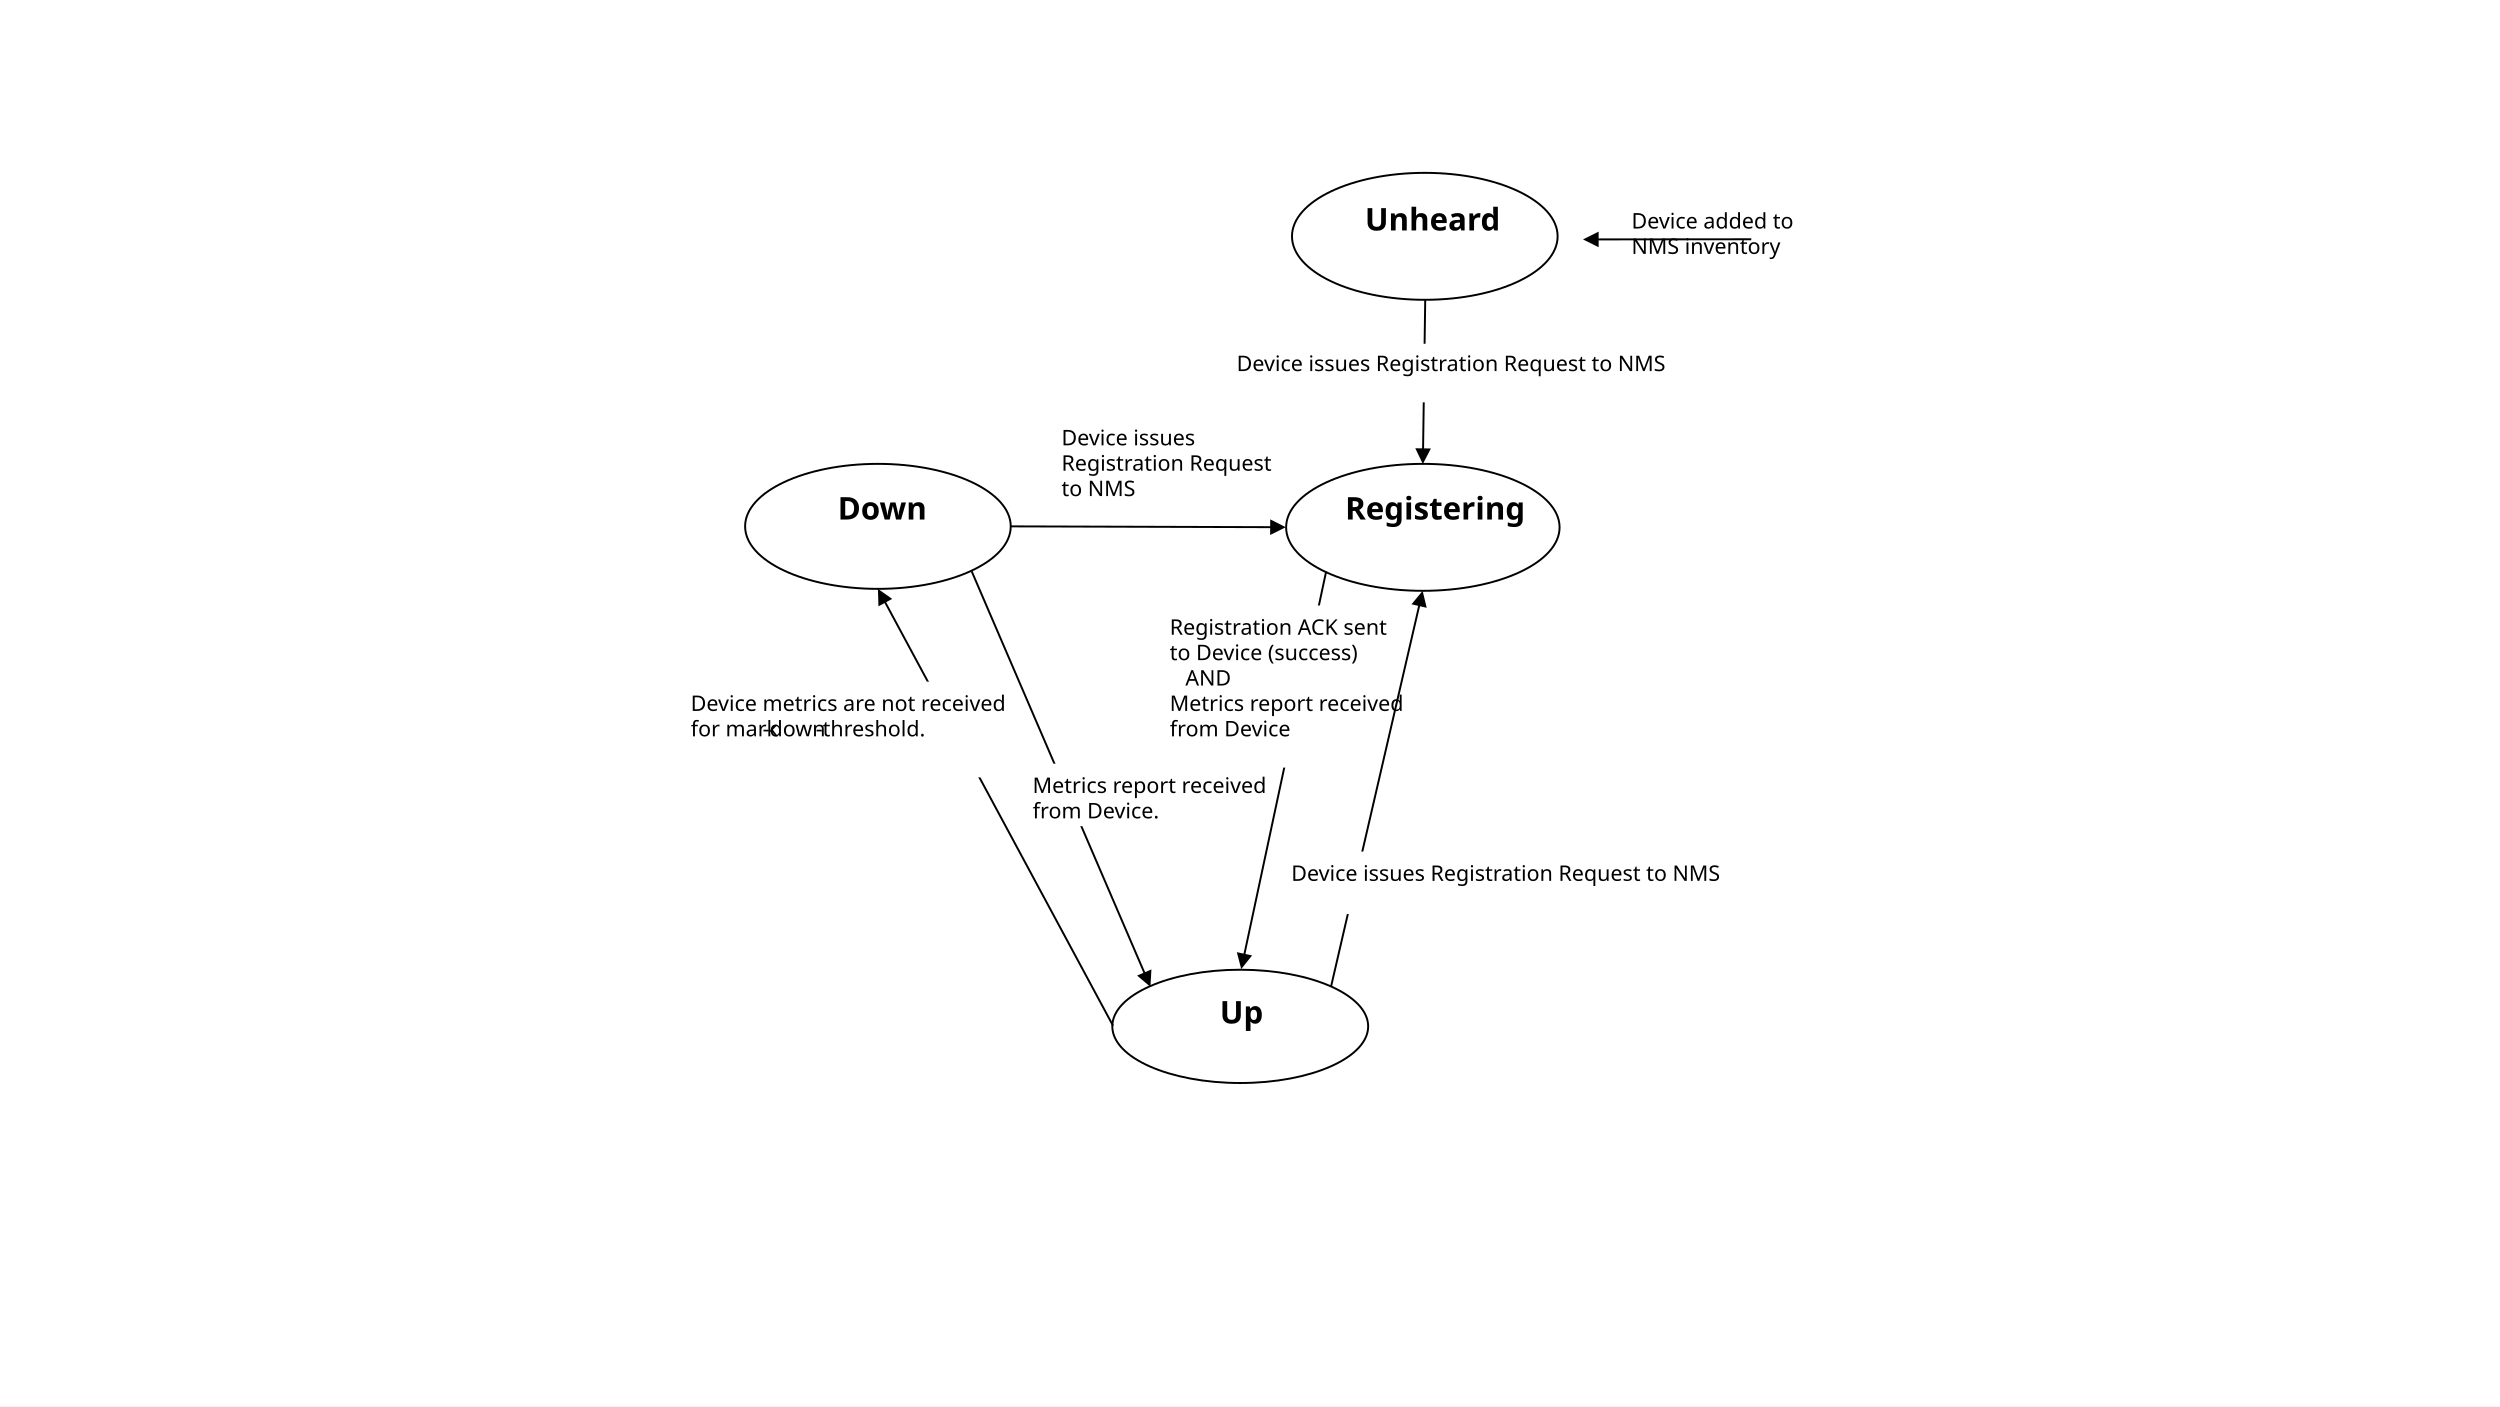
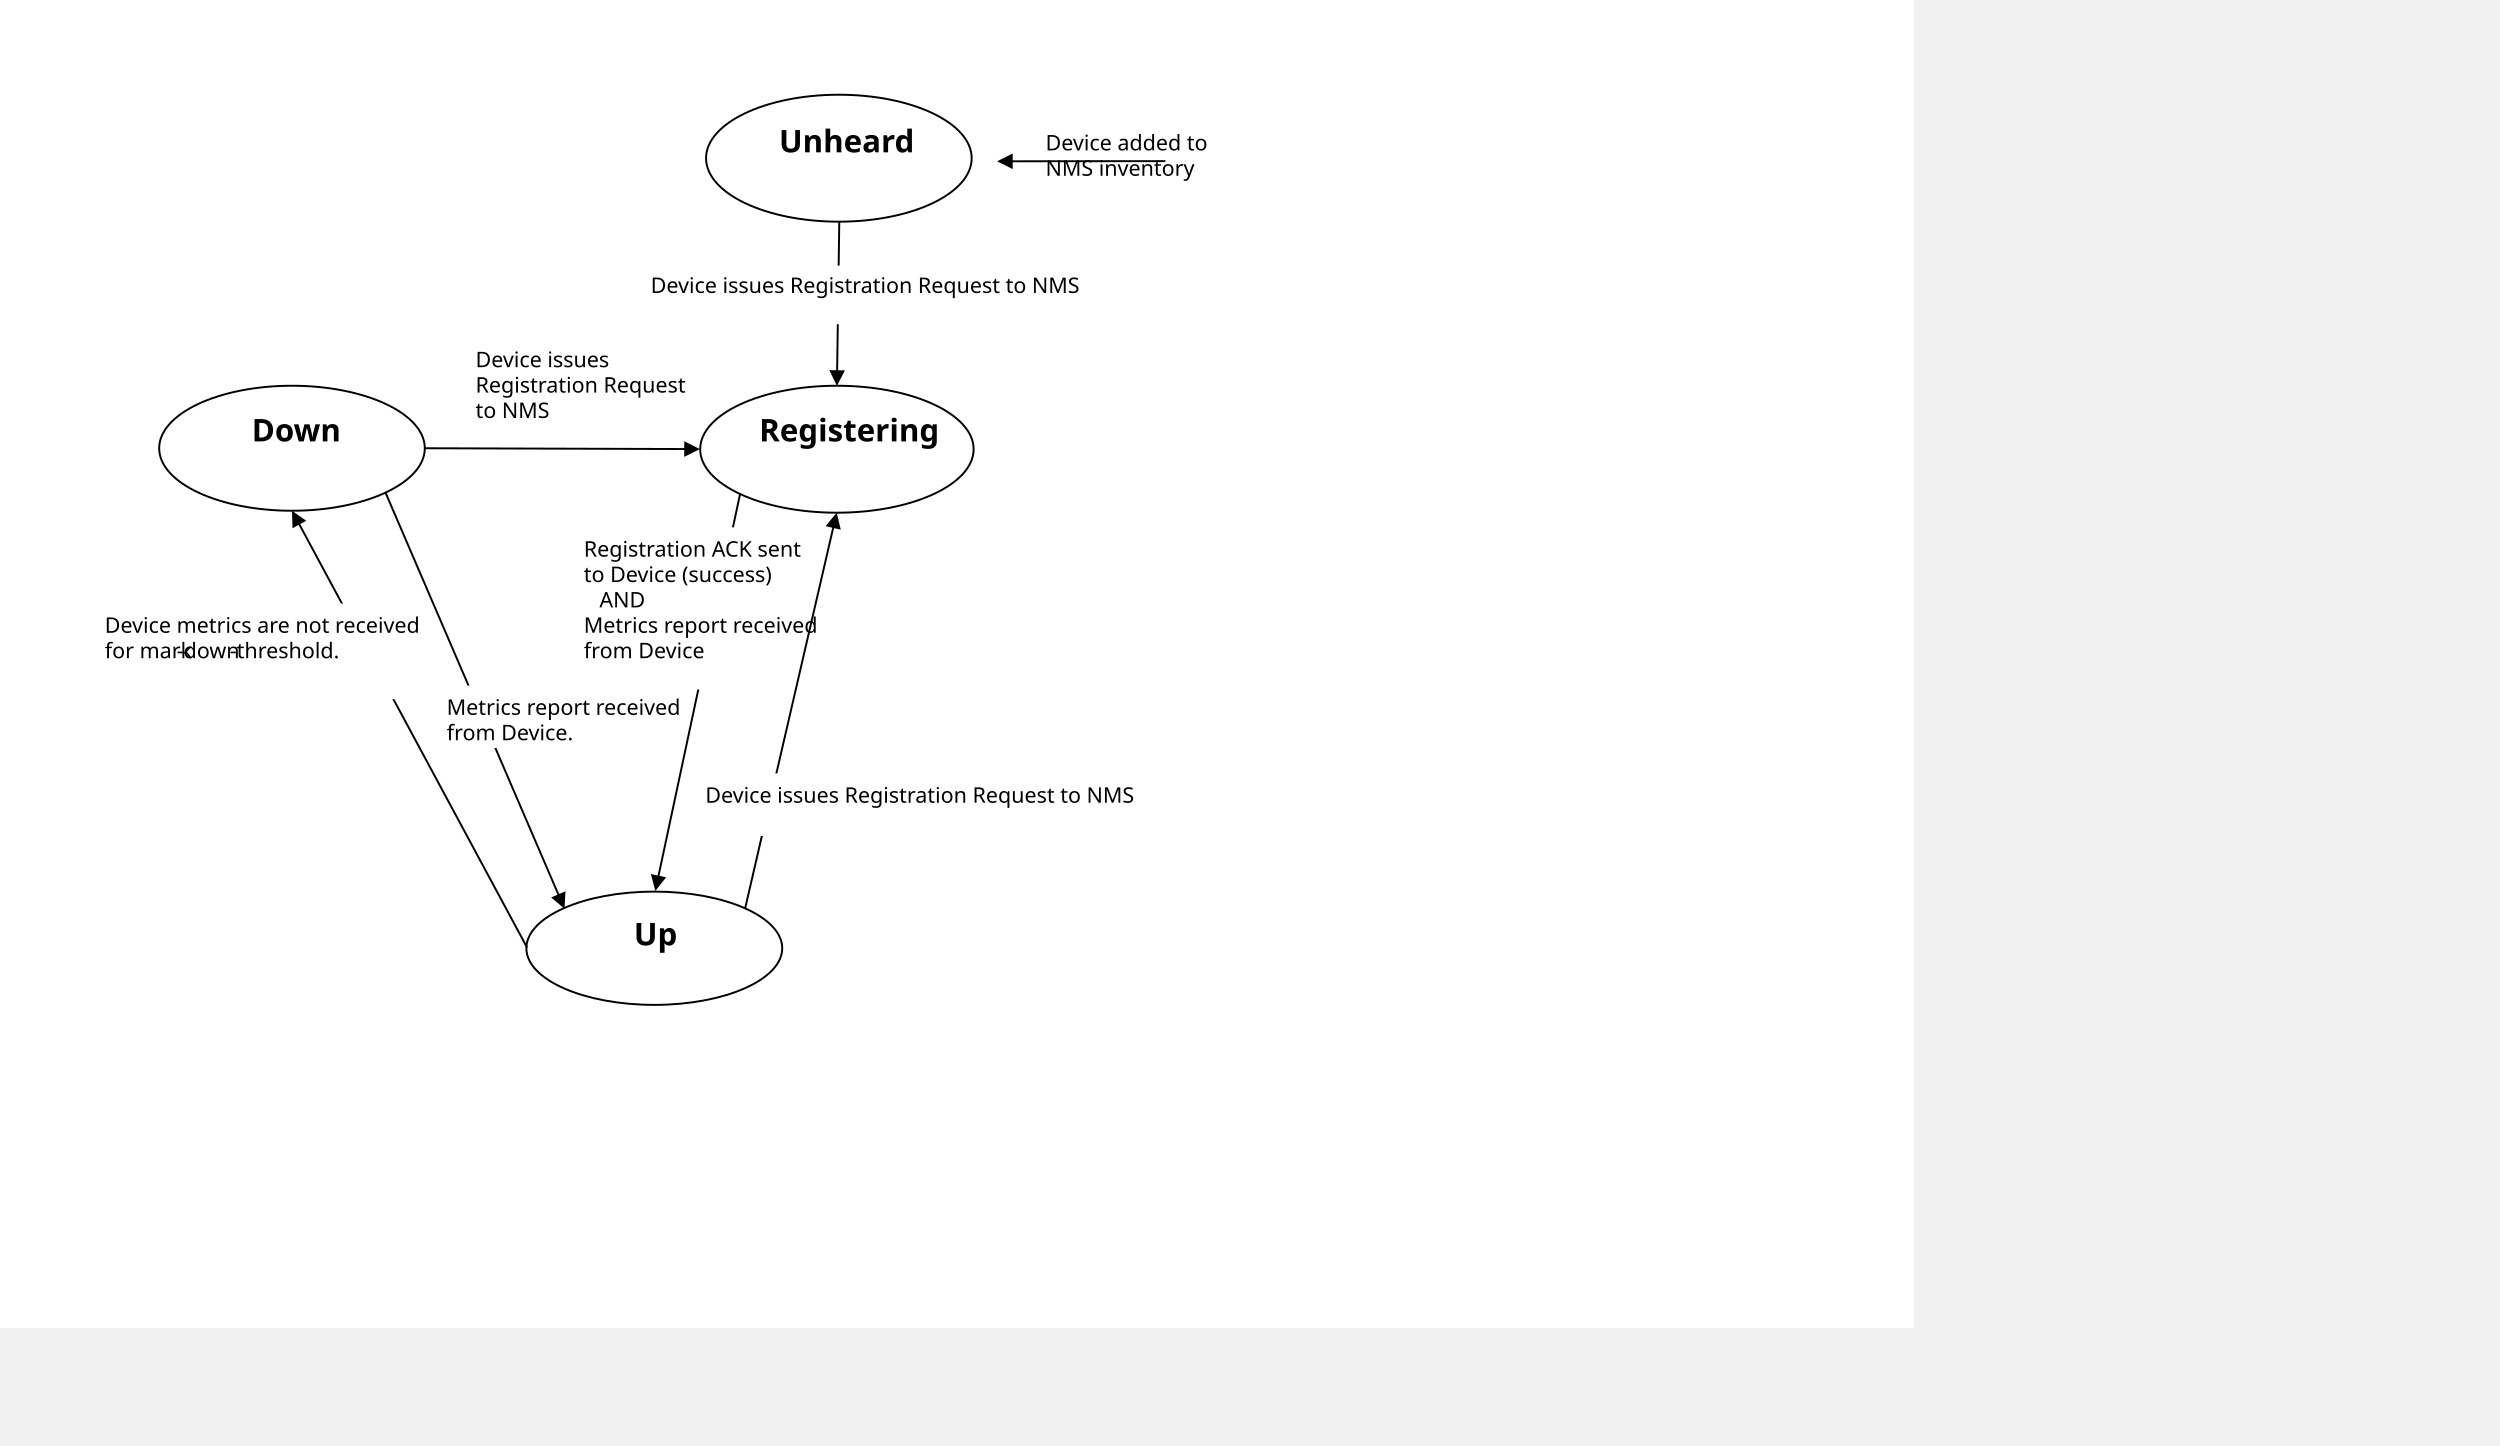
- <svg xmlns="http://www.w3.org/2000/svg" width="1280" height="720" viewBox="0 0 1280.0 720.0">
+ <svg xmlns="http://www.w3.org/2000/svg" width="2560" height="1480" viewBox="300 50 1280.0 720.0">
  <g>
    <rect x="0" y="0" width="1280" height="720" fill="#FFFFFF" />
    <path d="M381.5 269.5C381.5 251.827 411.945 237.5 449.5 237.5 487.055 237.5 517.5 251.827 517.5 269.5 517.5 287.173 487.055 301.5 449.5 301.5 411.945 301.5 381.5 287.173 381.5 269.5Z" stroke="#000000" stroke-linejoin="round" stroke-miterlimit="10" fill="#FFFFFF" fill-rule="evenodd" />
    <text font-family="sans-serif" font-weight="700" font-size="16" transform="translate(428.897 266)">Down</text>
    <path d="M658.5 270C658.5 252.051 689.84 237.5 728.5 237.5 767.16 237.5 798.5 252.051 798.5 270 798.5 287.949 767.16 302.5 728.5 302.5 689.84 302.5 658.5 287.949 658.5 270Z" stroke="#000000" stroke-linejoin="round" stroke-miterlimit="10" fill="#FFFFFF" fill-rule="evenodd" />
    <text font-family="sans-serif" font-weight="700" font-size="16" transform="translate(688.713 266)">Registering</text>
    <path d="M569.5 525.5C569.5 509.484 598.825 496.5 635 496.5 671.175 496.5 700.5 509.484 700.5 525.5 700.5 541.516 671.175 554.5 635 554.5 598.825 554.5 569.5 541.516 569.5 525.5Z" stroke="#000000" stroke-linejoin="round" stroke-miterlimit="10" fill="#FFFFFF" fill-rule="evenodd" />
    <text font-family="sans-serif" font-weight="700" font-size="16" transform="translate(624.547 524)">Up</text>
    <path d="M517.502 269 651.668 269.413 651.665 270.413 517.499 270ZM650.346 265.909 658.333 269.933 650.321 273.909Z" />
    <path d="M0.489-0.104 42.603 197.043 41.625 197.252-0.489 0.104ZM45.747 195.008 43.507 203.667 37.924 196.679Z" transform="matrix(-1 0 0 1 679.007 292.5)" />
    <rect x="534" y="213" width="112" height="50" fill="#FFFFFF" />
    <text font-family="sans-serif" font-weight="400" font-size="11" transform="translate(543.477 228)">Device issues <tspan font-size="11" x="0" y="13">Registration Request </tspan>
      <tspan font-size="11" x="0" y="26">to NMS</tspan>
    </text>
    <rect x="589" y="310" width="124" height="83" fill="#FFFFFF" />
    <text font-family="sans-serif" font-weight="400" font-size="11" transform="translate(598.9 325)">Registration ACK sent <tspan font-size="11" x="0" y="13">to Device (success)</tspan>
      <tspan font-size="11" x="8" y="26">AND</tspan>
      <tspan font-size="11" x="0" y="39">Metrics report received </tspan>
      <tspan font-size="11" x="0" y="52">from Device </tspan>
    </text>
    <rect x="826" y="102" width="107" height="49" fill="#FFFFFF" />
    <text font-family="sans-serif" font-weight="400" font-size="11" transform="translate(835.327 117)">Device added to <tspan font-size="11" x="0" y="13">NMS inventory</tspan>
    </text>
    <path d="M661.5 121C661.5 103.051 691.945 88.5 729.5 88.5 767.055 88.5 797.5 103.051 797.5 121 797.5 138.949 767.055 153.5 729.5 153.5 691.945 153.5 661.5 138.949 661.5 121Z" stroke="#000000" stroke-linejoin="round" stroke-miterlimit="10" fill="#FFFFFF" fill-rule="evenodd" />
    <text font-family="sans-serif" font-weight="700" font-size="16" transform="translate(698.84 118)">Unheard</text>
    <path d="M0.001-0.5 79.481-0.42 79.48 0.58-0.001 0.5ZM78.151-3.921 86.147 0.087 78.143 4.079Z" transform="matrix(-1 0 0 1 896.647 122.5)" />
    <path d="M0.5-0.007 1.617 77.394 0.617 77.408-0.5 0.007ZM5.097 76.01 1.213 84.067-2.902 76.125Z" transform="matrix(-1 0 0 1 729.713 153.5)" />
    <rect x="624" y="176" width="214" height="30" fill="#FFFFFF" />
    <text font-family="sans-serif" font-weight="400" font-size="11" transform="translate(633.159 190)">Device issues Registration Request to NMS</text>
    <path d="M497.959 292.302 586.845 498.945 585.927 499.34 497.041 292.698ZM589.533 496.337 589.02 505.267 582.184 499.498Z" />
    <path d="M569.44 525.424 452.219 307.607 453.099 307.133 570.32 524.95ZM449.769 310.44 449.5 301.5 456.814 306.649Z" />
    <path d="M0.487-0.113 45.871 196.019 44.897 196.245-0.487 0.113ZM48.98 193.931 46.887 202.627 41.186 195.734Z" transform="matrix(1 0 0 -1 681.5 505.127)" />
    <rect x="652" y="436" width="210" height="32" fill="#FFFFFF" />
    <text font-family="sans-serif" font-weight="400" font-size="11" transform="translate(661.128 451)">Device issues Registration Request to NMS</text>
    <rect x="344" y="349" width="160" height="49" fill="#FFFFFF" />
    <text font-family="sans-serif" font-weight="400" font-size="11" transform="translate(353.633 364)">Device metrics are not received <tspan font-size="11" x="0" y="13">for mark</tspan>
      <tspan font-size="11" x="36.833" y="13">-</tspan>down<tspan font-size="11" x="64" y="13">-</tspan>threshold.</text>
    <rect x="519" y="391" width="126" height="32" fill="#FFFFFF" />
    <text font-family="sans-serif" font-weight="400" font-size="11" transform="translate(528.7 406)">Metrics report received <tspan font-size="11" x="0" y="13">from Device.</tspan>
    </text>
  </g>
</svg>
